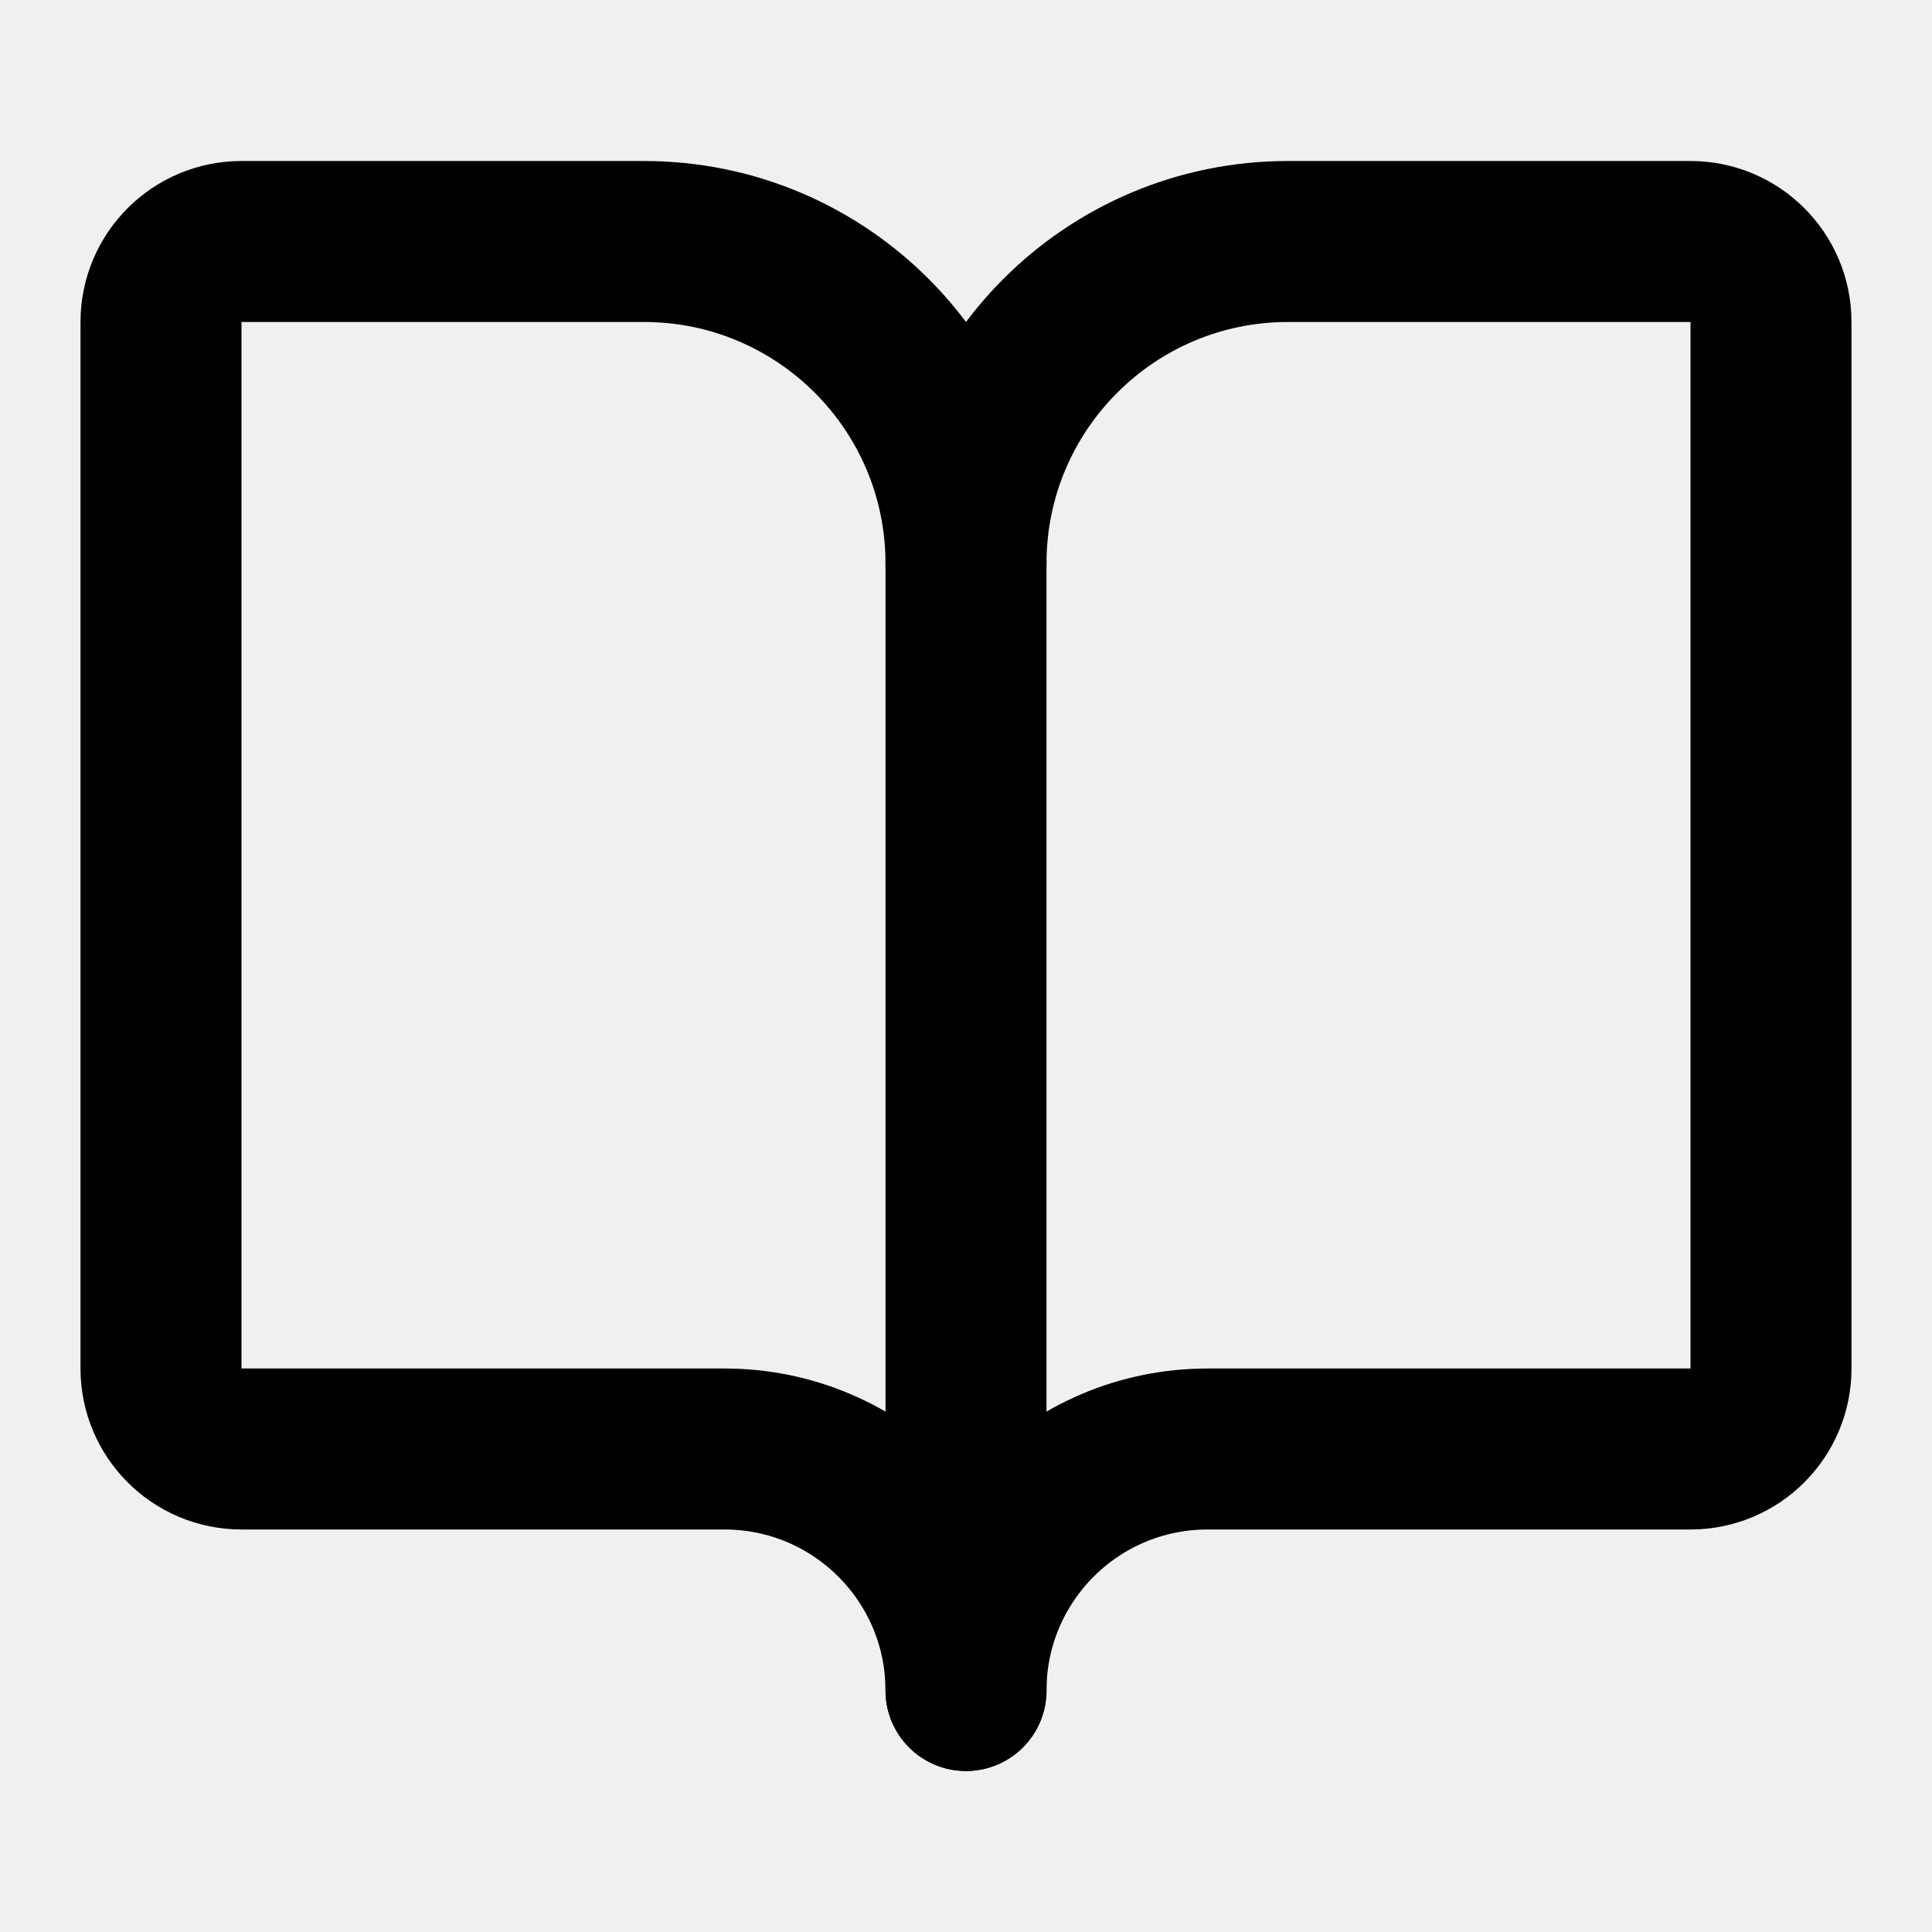
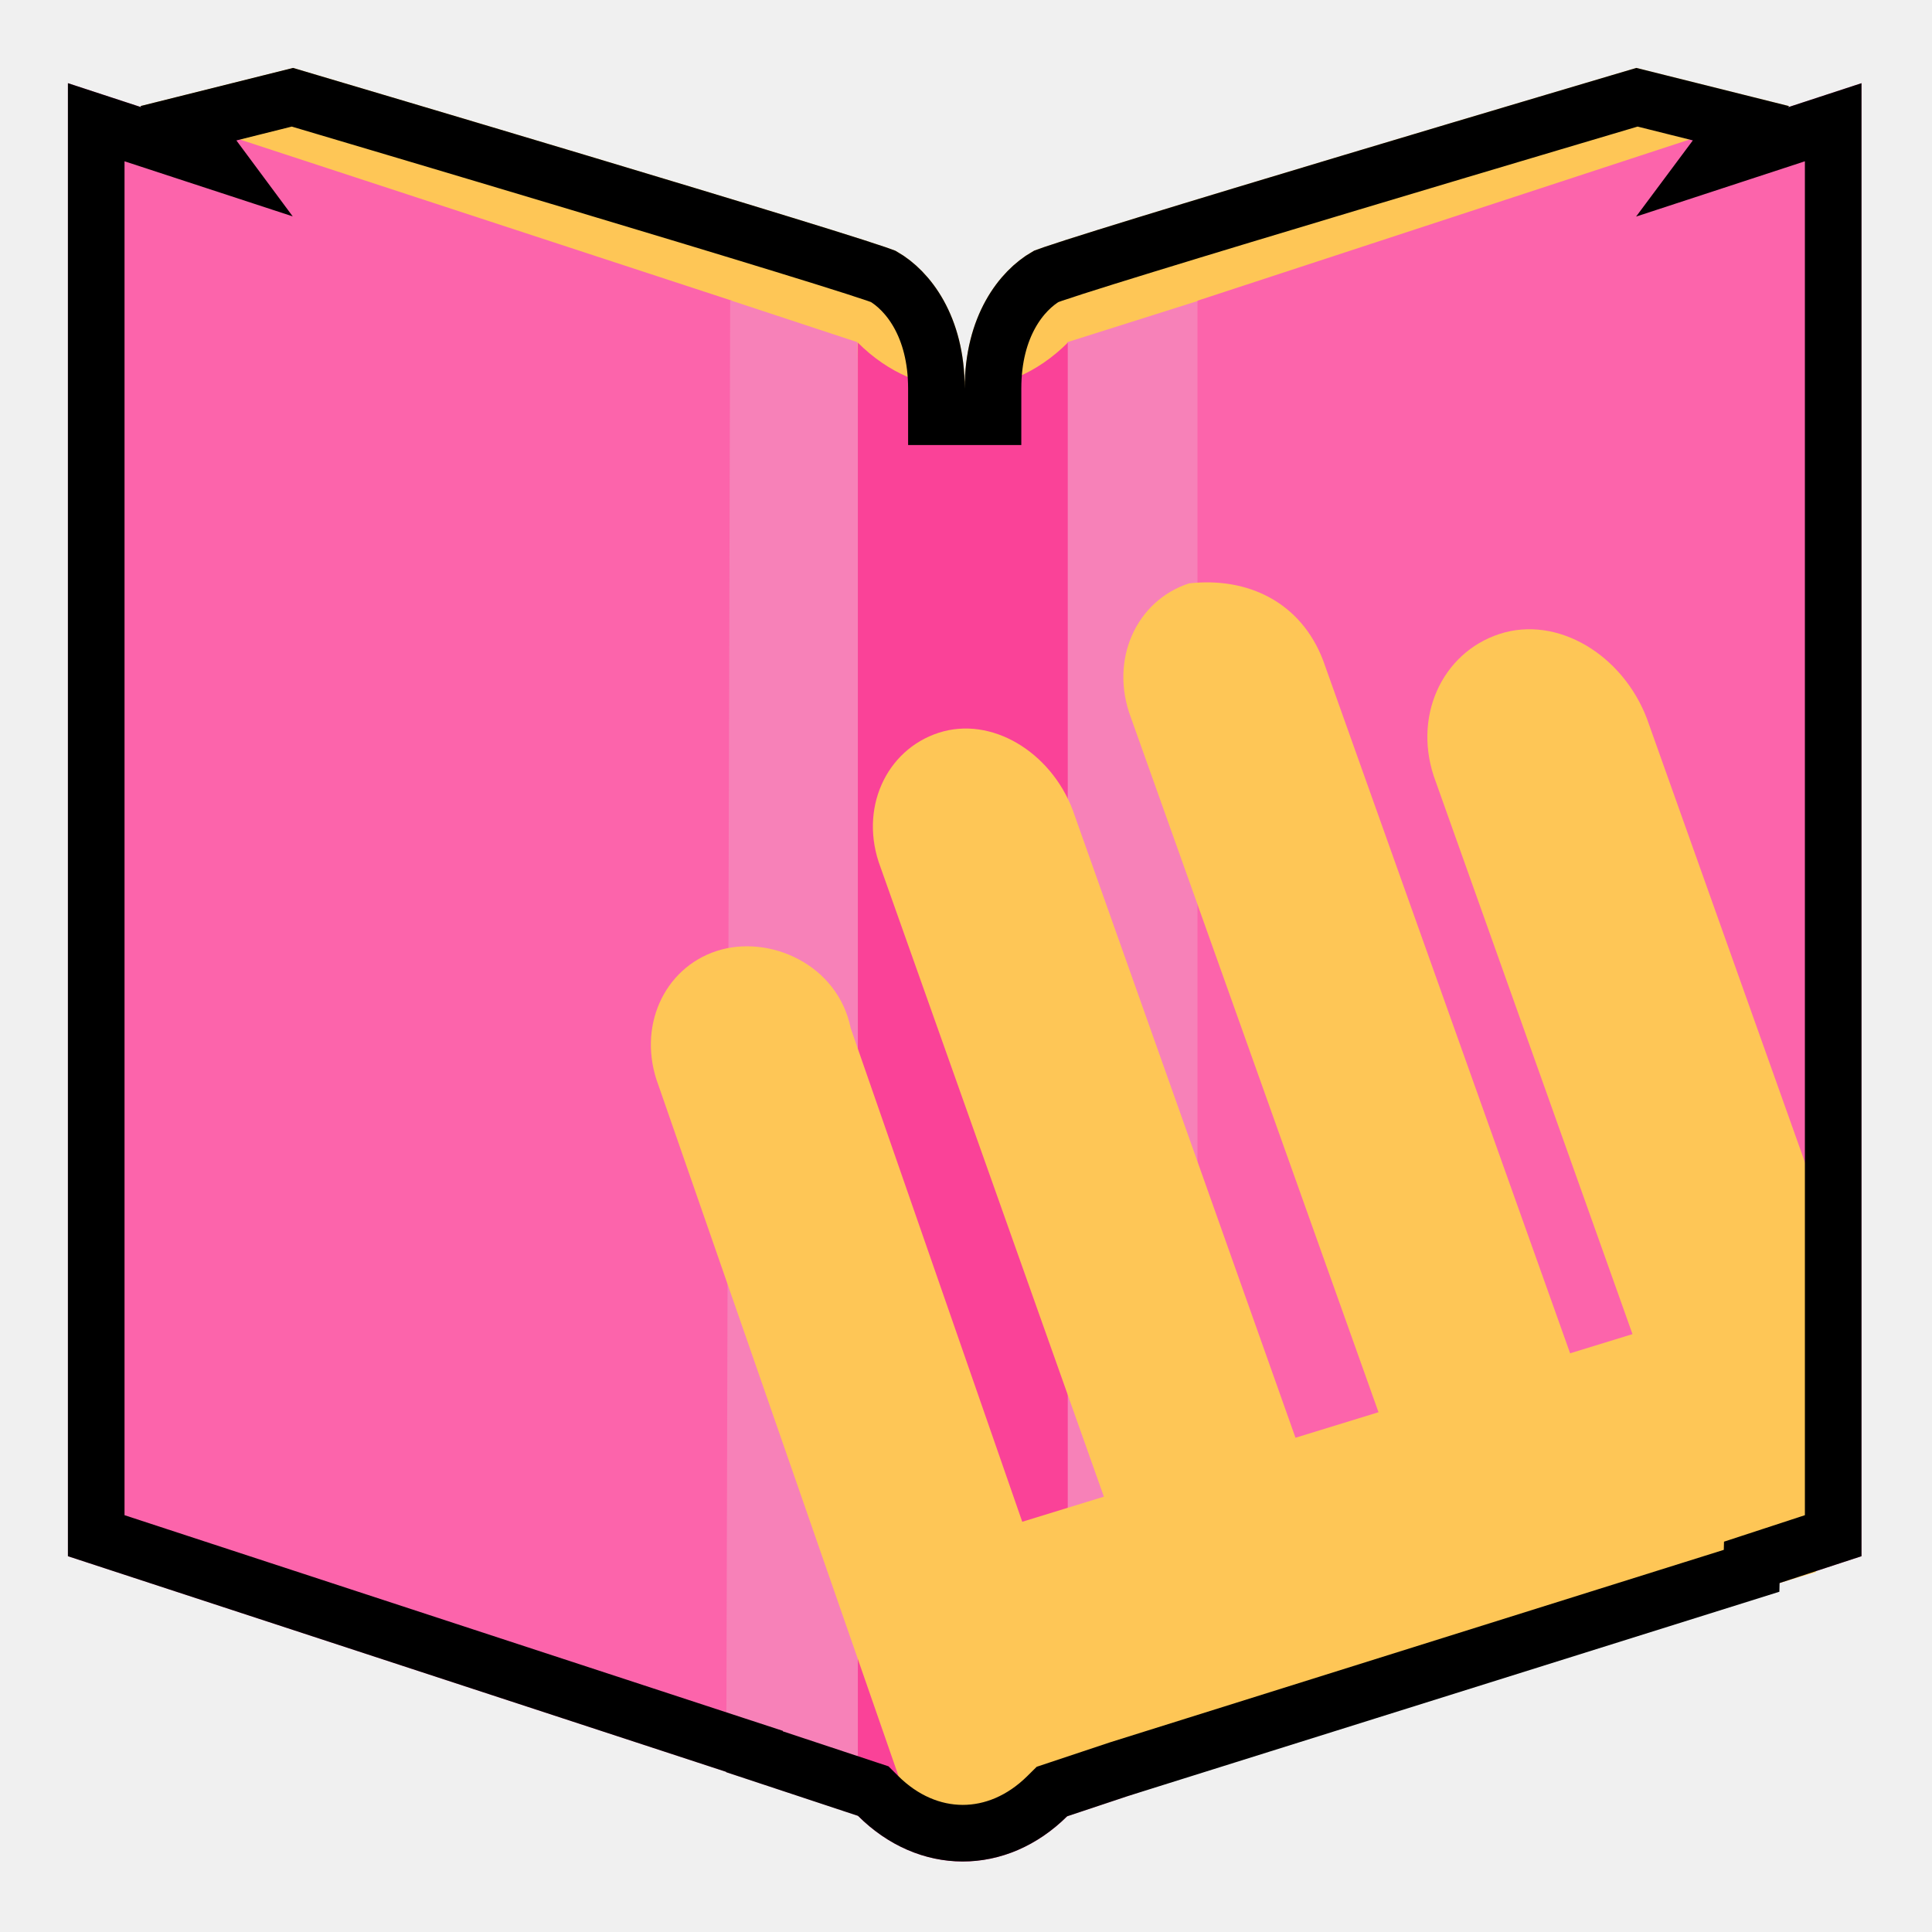
- <svg xmlns="http://www.w3.org/2000/svg" width="24" height="24" viewBox="0 0 24 24" fill="none" stroke="currentColor" stroke-width="2" stroke-linecap="round" stroke-linejoin="round" class="lucide lucide-book-open-icon lucide-book-open">
-   <path d="M12 7v14" />
-   <path d="M3 18a1 1 0 0 1-1-1V4a1 1 0 0 1 1-1h5a4 4 0 0 1 4 4 4 4 0 0 1 4-4h5a1 1 0 0 1 1 1v13a1 1 0 0 1-1 1h-6a3 3 0 0 0-3 3 3 3 0 0 0-3-3z" />
+ <svg xmlns="http://www.w3.org/2000/svg" width="512" height="512" viewBox="0 0 512 512" fill="none">
+   <g clip-path="url(#clip0_6_3)">
+     <path d="M37.215 28.113L77.667 18C77.667 18 231.386 63.509 237.453 66.543C246.555 71.599 255.657 83.735 255.657 102.95C255.657 122.165 238.465 162.617 238.465 162.617L91.825 101.938L37.215 28.113Z" fill="#FEC656" />
+     <path d="M474.101 28.113L433.648 18C433.648 18 279.93 63.509 273.862 66.543C264.76 71.599 255.658 83.735 255.658 102.95C255.658 122.165 272.85 162.617 272.85 162.617L419.49 101.938L474.101 28.113Z" fill="#FEC656" />
+     <path d="M18 22.046V412.411L193.968 470.055V79.69L18 22.046Z" fill="#FC64AB" />
+     <path d="M227.254 90.694L193.504 79.566L192.465 469.653L233.485 483.24L227.254 90.694Z" fill="#F781B8" />
+     <path d="M282.813 90.694L267.755 486.356L319.16 469.221V79.205L282.813 90.694Z" fill="#F781B8" />
+     <path d="M282.964 481.179C266.782 497.361 243.522 497.361 227.341 481.179C227.341 350.72 227.341 221.273 227.341 90.814C243.522 106.995 266.782 106.995 282.964 90.814C282.964 221.273 282.964 350.72 282.964 481.179Z" fill="#FA4298" />
+     <path d="M493.315 22.046L317.347 79.69V470.055L493.315 412.411V22.046Z" fill="#FC64AB" />
+     <path d="M397.41 168.001C412.749 163.013 430.009 173.522 436.464 190.477L481.237 316.204L481.237 416.602L245.651 488.04L244.295 488.447L174.529 287.71C168.657 272.28 175.949 256.568 189.905 252.026C203.865 247.485 222.029 255.584 225.444 272.48L270.905 403.284L292.54 396.632L233.366 229.884C227.494 214.454 234.786 198.743 248.741 194.2C262.699 189.661 278.407 199.226 284.281 214.655L343.319 381.017L365.318 374.253L299.74 190.282C293.869 174.852 301.161 159.14 315.117 154.598C330.741 152.852 344.781 159.624 350.655 175.052L416.097 358.638L432.625 353.557L380.509 207.213C374.057 190.256 382.071 172.99 397.41 168.001Z" fill="#FEC656" />
+     <path d="M461.36 32.659L453.728 42.904L476.212 35.54L485.815 32.395V406.976L469.278 412.393L464.244 414.041L464.188 416.277L296.614 468.831L296.55 468.851L296.486 468.872L280.427 474.226L278.766 474.779L277.521 476.012C264.293 489.113 245.883 489.086 232.676 475.908L231.421 474.656L229.737 474.099L199.965 464.236V464.127L194.8 462.436L25.5 406.976V32.394L35.102 35.539L57.506 42.878L49.93 32.665L77.498 25.773C85.803 28.234 119.223 38.145 153.195 48.337C172.774 54.211 192.521 60.173 207.747 64.855C215.363 67.196 221.826 69.21 226.562 70.73C228.933 71.49 230.84 72.118 232.229 72.594C233.34 72.974 233.885 73.181 234.064 73.247C240.537 76.976 248.154 86.444 248.156 102.944L248.157 110.443H263.157L263.158 102.944C263.16 86.447 270.775 76.977 277.247 73.247C277.424 73.182 277.969 72.976 279.087 72.593C280.478 72.116 282.387 71.489 284.761 70.728C289.501 69.207 295.969 67.19 303.592 64.847C318.831 60.161 338.596 54.194 358.186 48.317C377.772 42.441 397.17 36.66 411.673 32.347C418.924 30.19 424.95 28.401 429.164 27.151C431.128 26.569 432.699 26.103 433.815 25.773L461.36 32.659Z" stroke="black" stroke-width="15" />
+   </g>
+   <defs>
+     <clipPath id="clip0_6_3">
+       <rect width="512" height="512" fill="white" />
+     </clipPath>
+   </defs>
</svg>
